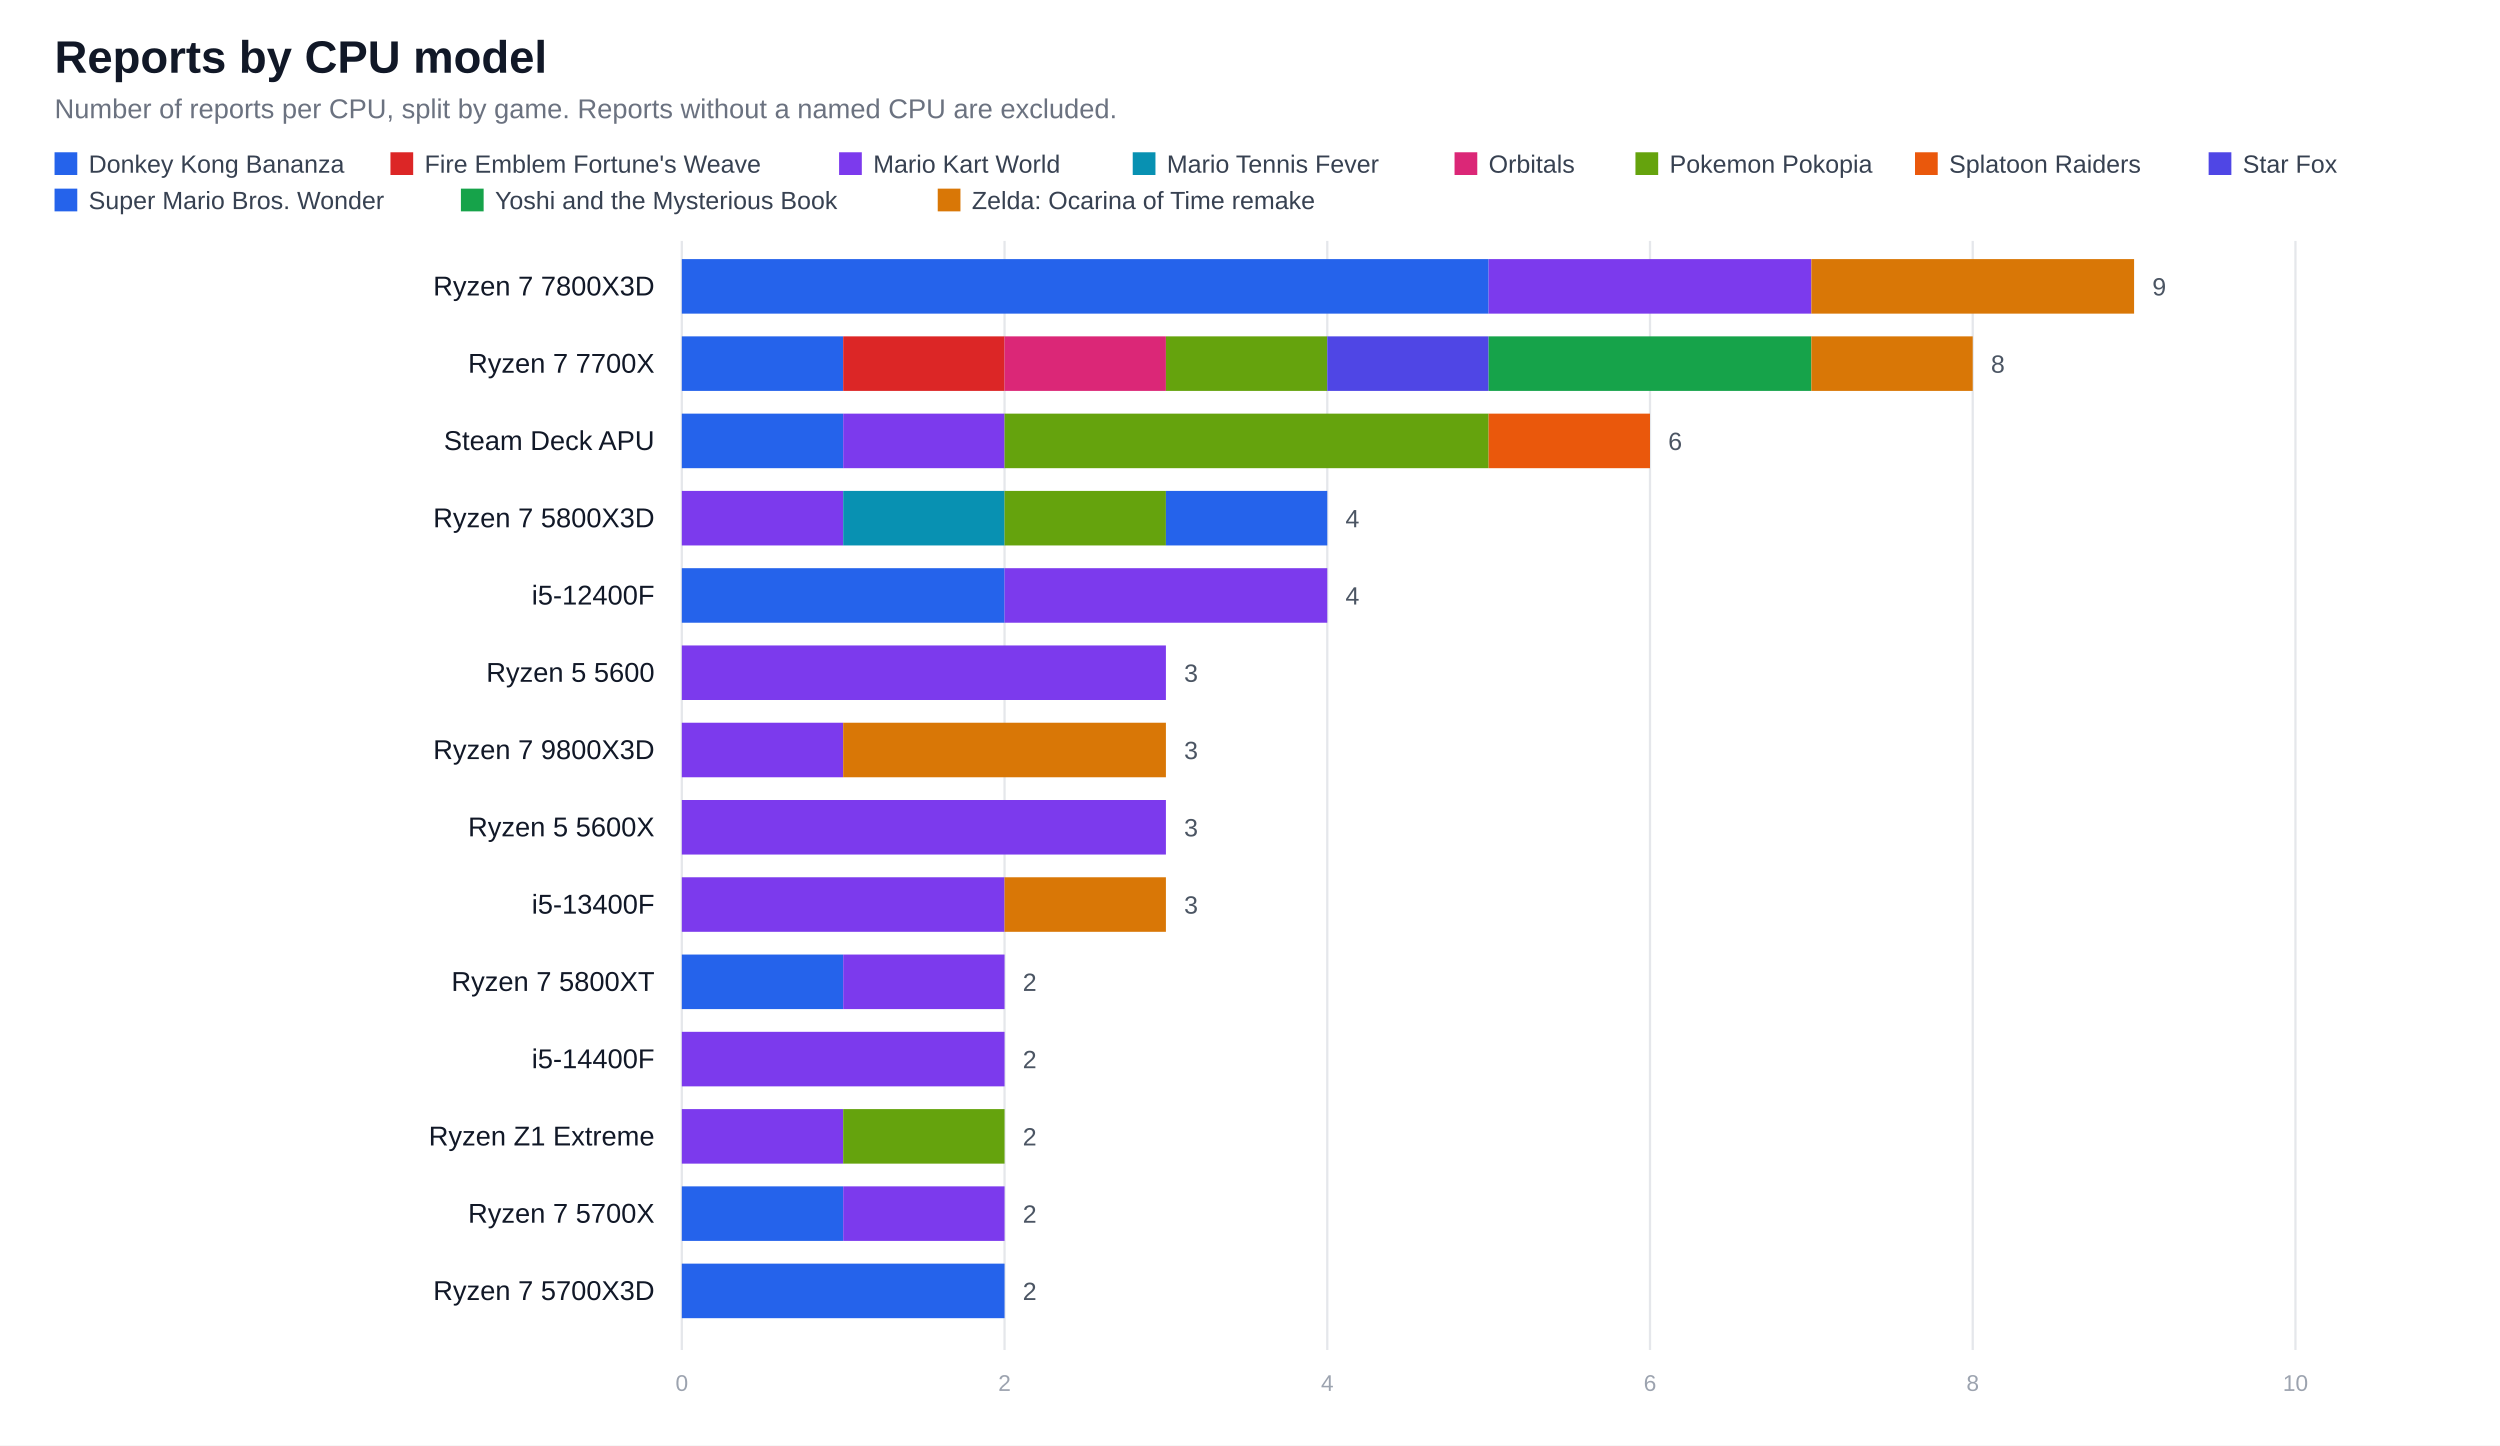
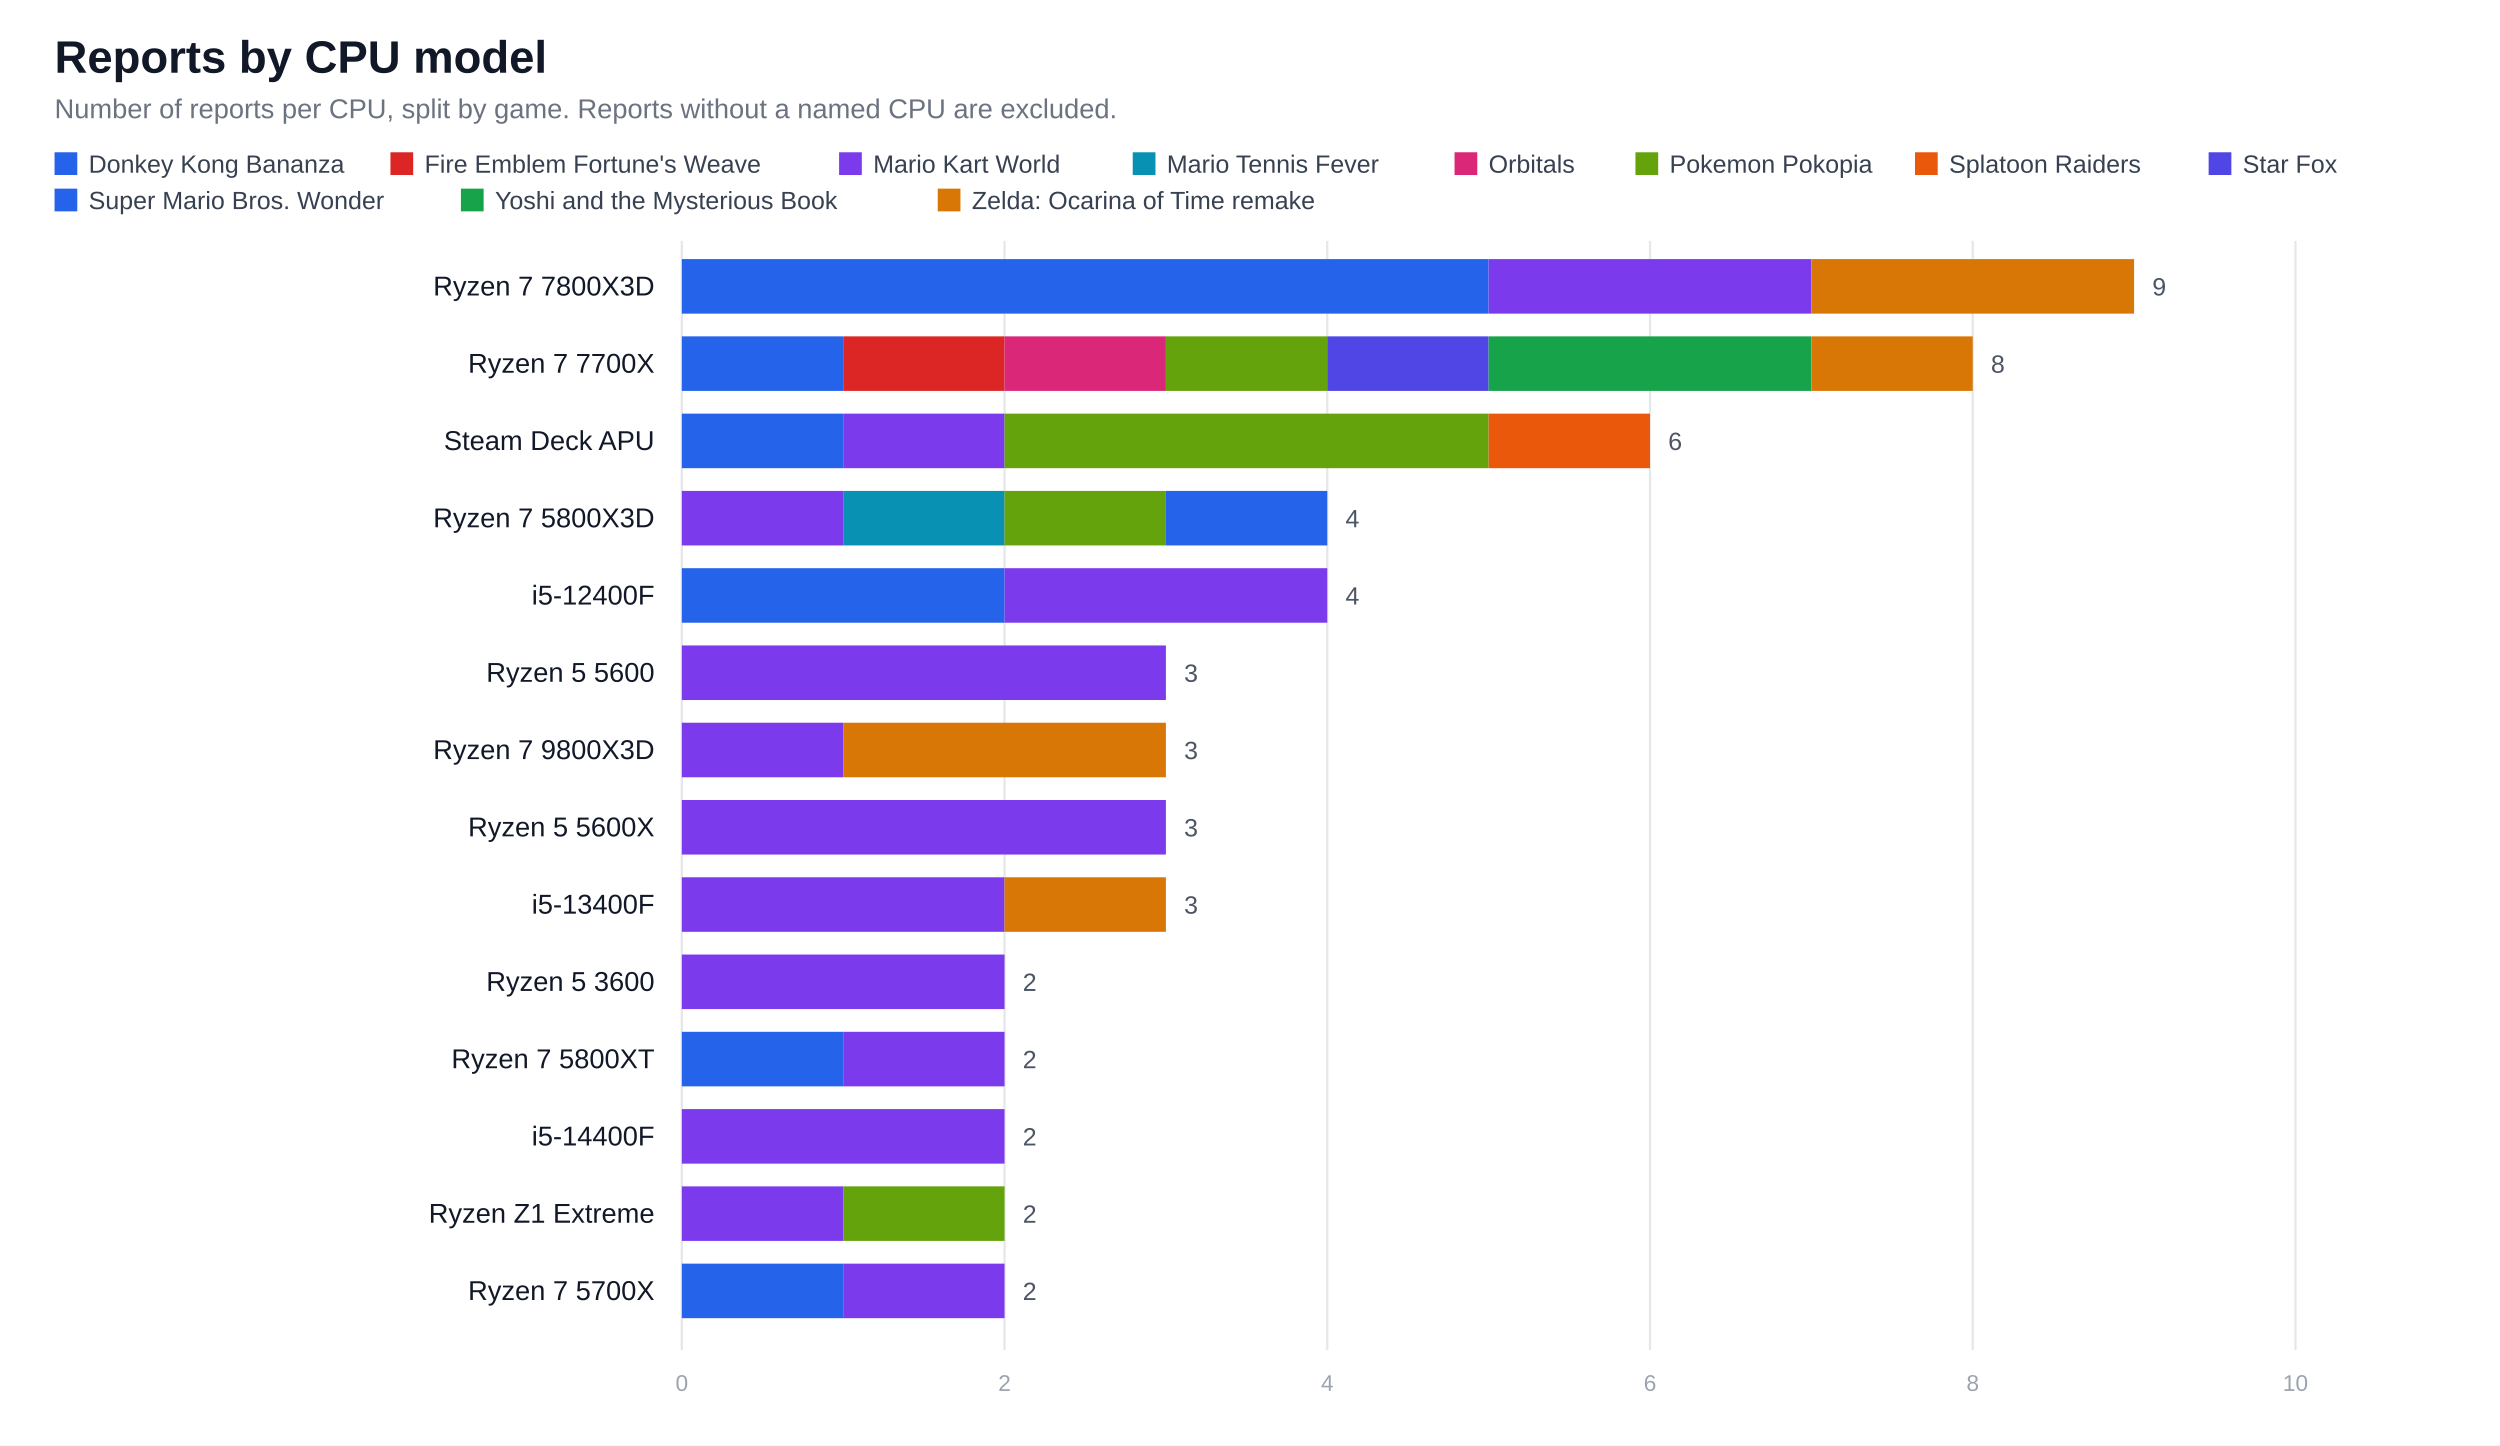
<svg xmlns="http://www.w3.org/2000/svg" width="1100" height="636" viewBox="0 0 1100 636">
  <rect width="100%" height="100%" fill="#ffffff" />
  <text x="24" y="32" font-family="Segoe UI, Arial, sans-serif" font-size="20" font-weight="600" fill="#111827">Reports by CPU model</text>
  <text x="24" y="52" font-family="Segoe UI, Arial, sans-serif" font-size="12" fill="#6b7280">Number of reports per CPU, split by game. Reports without a named CPU are excluded.</text>
  <rect x="24" y="67" width="10" height="10" fill="#2563eb" />
  <text x="39" y="76" font-family="Segoe UI, Arial, sans-serif" font-size="11" fill="#374151">Donkey Kong Bananza</text>
  <rect x="171.8" y="67" width="10" height="10" fill="#dc2626" />
  <text x="186.8" y="76" font-family="Segoe UI, Arial, sans-serif" font-size="11" fill="#374151">Fire Emblem Fortune's Weave</text>
  <rect x="369.2" y="67" width="10" height="10" fill="#7c3aed" />
  <text x="384.2" y="76" font-family="Segoe UI, Arial, sans-serif" font-size="11" fill="#374151">Mario Kart World</text>
  <rect x="498.4" y="67" width="10" height="10" fill="#0891b2" />
  <text x="513.4" y="76" font-family="Segoe UI, Arial, sans-serif" font-size="11" fill="#374151">Mario Tennis Fever</text>
  <rect x="640.0" y="67" width="10" height="10" fill="#db2777" />
  <text x="655.0" y="76" font-family="Segoe UI, Arial, sans-serif" font-size="11" fill="#374151">Orbitals</text>
  <rect x="719.6" y="67" width="10" height="10" fill="#65a30d" />
  <text x="734.6" y="76" font-family="Segoe UI, Arial, sans-serif" font-size="11" fill="#374151">Pokemon Pokopia</text>
  <rect x="842.6" y="67" width="10" height="10" fill="#ea580c" />
  <text x="857.6" y="76" font-family="Segoe UI, Arial, sans-serif" font-size="11" fill="#374151">Splatoon Raiders</text>
  <rect x="971.8" y="67" width="10" height="10" fill="#4f46e5" />
  <text x="986.8" y="76" font-family="Segoe UI, Arial, sans-serif" font-size="11" fill="#374151">Star Fox</text>
  <rect x="24" y="83" width="10" height="10" fill="#2563eb" />
  <text x="39" y="92" font-family="Segoe UI, Arial, sans-serif" font-size="11" fill="#374151">Super Mario Bros. Wonder</text>
  <rect x="202.8" y="83" width="10" height="10" fill="#16a34a" />
  <text x="217.8" y="92" font-family="Segoe UI, Arial, sans-serif" font-size="11" fill="#374151">Yoshi and the Mysterious Book</text>
  <rect x="412.6" y="83" width="10" height="10" fill="#d97706" />
  <text x="427.6" y="92" font-family="Segoe UI, Arial, sans-serif" font-size="11" fill="#374151">Zelda: Ocarina of Time remake</text>
  <line x1="300.0" y1="106" x2="300.0" y2="594" stroke="#e5e7eb" stroke-width="1" />
  <text x="300.0" y="612" text-anchor="middle" font-family="Segoe UI, Arial, sans-serif" font-size="10" fill="#9ca3af">0</text>
  <line x1="442.0" y1="106" x2="442.0" y2="594" stroke="#e5e7eb" stroke-width="1" />
  <text x="442.0" y="612" text-anchor="middle" font-family="Segoe UI, Arial, sans-serif" font-size="10" fill="#9ca3af">2</text>
  <line x1="584.0" y1="106" x2="584.0" y2="594" stroke="#e5e7eb" stroke-width="1" />
  <text x="584.0" y="612" text-anchor="middle" font-family="Segoe UI, Arial, sans-serif" font-size="10" fill="#9ca3af">4</text>
  <line x1="726.0" y1="106" x2="726.0" y2="594" stroke="#e5e7eb" stroke-width="1" />
  <text x="726.0" y="612" text-anchor="middle" font-family="Segoe UI, Arial, sans-serif" font-size="10" fill="#9ca3af">6</text>
  <line x1="868.0" y1="106" x2="868.0" y2="594" stroke="#e5e7eb" stroke-width="1" />
  <text x="868.0" y="612" text-anchor="middle" font-family="Segoe UI, Arial, sans-serif" font-size="10" fill="#9ca3af">8</text>
  <line x1="1010.0" y1="106" x2="1010.0" y2="594" stroke="#e5e7eb" stroke-width="1" />
  <text x="1010.0" y="612" text-anchor="middle" font-family="Segoe UI, Arial, sans-serif" font-size="10" fill="#9ca3af">10</text>
  <text x="288" y="130" text-anchor="end" font-family="Segoe UI, Arial, sans-serif" font-size="12" fill="#111827">Ryzen 7 7800X3D</text>
  <rect x="300.0" y="114" width="355.0" height="24" fill="#2563eb" />
  <rect x="655.0" y="114" width="142.0" height="24" fill="#7c3aed" />
  <rect x="797.0" y="114" width="142.0" height="24" fill="#d97706" />
  <text x="947.0" y="130" font-family="Segoe UI, Arial, sans-serif" font-size="11" fill="#4b5563">9</text>
  <text x="288" y="164" text-anchor="end" font-family="Segoe UI, Arial, sans-serif" font-size="12" fill="#111827">Ryzen 7 7700X</text>
  <rect x="300.0" y="148" width="71.0" height="24" fill="#2563eb" />
  <rect x="371.0" y="148" width="71.0" height="24" fill="#dc2626" />
  <rect x="442.0" y="148" width="71.0" height="24" fill="#db2777" />
  <rect x="513.0" y="148" width="71.0" height="24" fill="#65a30d" />
  <rect x="584.0" y="148" width="71.0" height="24" fill="#4f46e5" />
  <rect x="655.0" y="148" width="142.0" height="24" fill="#16a34a" />
  <rect x="797.0" y="148" width="71.0" height="24" fill="#d97706" />
  <text x="876.0" y="164" font-family="Segoe UI, Arial, sans-serif" font-size="11" fill="#4b5563">8</text>
  <text x="288" y="198" text-anchor="end" font-family="Segoe UI, Arial, sans-serif" font-size="12" fill="#111827">Steam Deck APU</text>
  <rect x="300.0" y="182" width="71.0" height="24" fill="#2563eb" />
  <rect x="371.0" y="182" width="71.0" height="24" fill="#7c3aed" />
  <rect x="442.0" y="182" width="213.0" height="24" fill="#65a30d" />
  <rect x="655.0" y="182" width="71.0" height="24" fill="#ea580c" />
  <text x="734.0" y="198" font-family="Segoe UI, Arial, sans-serif" font-size="11" fill="#4b5563">6</text>
  <text x="288" y="232" text-anchor="end" font-family="Segoe UI, Arial, sans-serif" font-size="12" fill="#111827">Ryzen 7 5800X3D</text>
  <rect x="300.0" y="216" width="71.0" height="24" fill="#7c3aed" />
  <rect x="371.0" y="216" width="71.0" height="24" fill="#0891b2" />
  <rect x="442.0" y="216" width="71.0" height="24" fill="#65a30d" />
  <rect x="513.0" y="216" width="71.0" height="24" fill="#2563eb" />
  <text x="592.0" y="232" font-family="Segoe UI, Arial, sans-serif" font-size="11" fill="#4b5563">4</text>
  <text x="288" y="266" text-anchor="end" font-family="Segoe UI, Arial, sans-serif" font-size="12" fill="#111827">i5-12400F</text>
  <rect x="300.0" y="250" width="142.0" height="24" fill="#2563eb" />
  <rect x="442.0" y="250" width="142.0" height="24" fill="#7c3aed" />
  <text x="592.0" y="266" font-family="Segoe UI, Arial, sans-serif" font-size="11" fill="#4b5563">4</text>
  <text x="288" y="300" text-anchor="end" font-family="Segoe UI, Arial, sans-serif" font-size="12" fill="#111827">Ryzen 5 5600</text>
  <rect x="300.0" y="284" width="213.0" height="24" fill="#7c3aed" />
  <text x="521.0" y="300" font-family="Segoe UI, Arial, sans-serif" font-size="11" fill="#4b5563">3</text>
  <text x="288" y="334" text-anchor="end" font-family="Segoe UI, Arial, sans-serif" font-size="12" fill="#111827">Ryzen 7 9800X3D</text>
  <rect x="300.0" y="318" width="71.0" height="24" fill="#7c3aed" />
  <rect x="371.0" y="318" width="142.0" height="24" fill="#d97706" />
  <text x="521.0" y="334" font-family="Segoe UI, Arial, sans-serif" font-size="11" fill="#4b5563">3</text>
  <text x="288" y="368" text-anchor="end" font-family="Segoe UI, Arial, sans-serif" font-size="12" fill="#111827">Ryzen 5 5600X</text>
  <rect x="300.0" y="352" width="213.0" height="24" fill="#7c3aed" />
  <text x="521.0" y="368" font-family="Segoe UI, Arial, sans-serif" font-size="11" fill="#4b5563">3</text>
  <text x="288" y="402" text-anchor="end" font-family="Segoe UI, Arial, sans-serif" font-size="12" fill="#111827">i5-13400F</text>
  <rect x="300.0" y="386" width="142.0" height="24" fill="#7c3aed" />
  <rect x="442.0" y="386" width="71.0" height="24" fill="#d97706" />
  <text x="521.0" y="402" font-family="Segoe UI, Arial, sans-serif" font-size="11" fill="#4b5563">3</text>
-   <text x="288" y="436" text-anchor="end" font-family="Segoe UI, Arial, sans-serif" font-size="12" fill="#111827">Ryzen 7 5800XT</text>
-   <rect x="300.0" y="420" width="71.0" height="24" fill="#2563eb" />
-   <rect x="371.0" y="420" width="71.0" height="24" fill="#7c3aed" />
+   <text x="288" y="436" text-anchor="end" font-family="Segoe UI, Arial, sans-serif" font-size="12" fill="#111827">Ryzen 5 3600</text>
+   <rect x="300.0" y="420" width="142.0" height="24" fill="#7c3aed" />
  <text x="450.0" y="436" font-family="Segoe UI, Arial, sans-serif" font-size="11" fill="#4b5563">2</text>
-   <text x="288" y="470" text-anchor="end" font-family="Segoe UI, Arial, sans-serif" font-size="12" fill="#111827">i5-14400F</text>
-   <rect x="300.0" y="454" width="142.0" height="24" fill="#7c3aed" />
+   <text x="288" y="470" text-anchor="end" font-family="Segoe UI, Arial, sans-serif" font-size="12" fill="#111827">Ryzen 7 5800XT</text>
+   <rect x="300.0" y="454" width="71.0" height="24" fill="#2563eb" />
+   <rect x="371.0" y="454" width="71.0" height="24" fill="#7c3aed" />
  <text x="450.0" y="470" font-family="Segoe UI, Arial, sans-serif" font-size="11" fill="#4b5563">2</text>
-   <text x="288" y="504" text-anchor="end" font-family="Segoe UI, Arial, sans-serif" font-size="12" fill="#111827">Ryzen Z1 Extreme</text>
-   <rect x="300.0" y="488" width="71.0" height="24" fill="#7c3aed" />
-   <rect x="371.0" y="488" width="71.0" height="24" fill="#65a30d" />
+   <text x="288" y="504" text-anchor="end" font-family="Segoe UI, Arial, sans-serif" font-size="12" fill="#111827">i5-14400F</text>
+   <rect x="300.0" y="488" width="142.0" height="24" fill="#7c3aed" />
  <text x="450.0" y="504" font-family="Segoe UI, Arial, sans-serif" font-size="11" fill="#4b5563">2</text>
-   <text x="288" y="538" text-anchor="end" font-family="Segoe UI, Arial, sans-serif" font-size="12" fill="#111827">Ryzen 7 5700X</text>
-   <rect x="300.0" y="522" width="71.0" height="24" fill="#2563eb" />
-   <rect x="371.0" y="522" width="71.0" height="24" fill="#7c3aed" />
+   <text x="288" y="538" text-anchor="end" font-family="Segoe UI, Arial, sans-serif" font-size="12" fill="#111827">Ryzen Z1 Extreme</text>
+   <rect x="300.0" y="522" width="71.0" height="24" fill="#7c3aed" />
+   <rect x="371.0" y="522" width="71.0" height="24" fill="#65a30d" />
  <text x="450.0" y="538" font-family="Segoe UI, Arial, sans-serif" font-size="11" fill="#4b5563">2</text>
-   <text x="288" y="572" text-anchor="end" font-family="Segoe UI, Arial, sans-serif" font-size="12" fill="#111827">Ryzen 7 5700X3D</text>
-   <rect x="300.0" y="556" width="142.0" height="24" fill="#2563eb" />
+   <text x="288" y="572" text-anchor="end" font-family="Segoe UI, Arial, sans-serif" font-size="12" fill="#111827">Ryzen 7 5700X</text>
+   <rect x="300.0" y="556" width="71.0" height="24" fill="#2563eb" />
+   <rect x="371.0" y="556" width="71.0" height="24" fill="#7c3aed" />
  <text x="450.0" y="572" font-family="Segoe UI, Arial, sans-serif" font-size="11" fill="#4b5563">2</text>
</svg>
